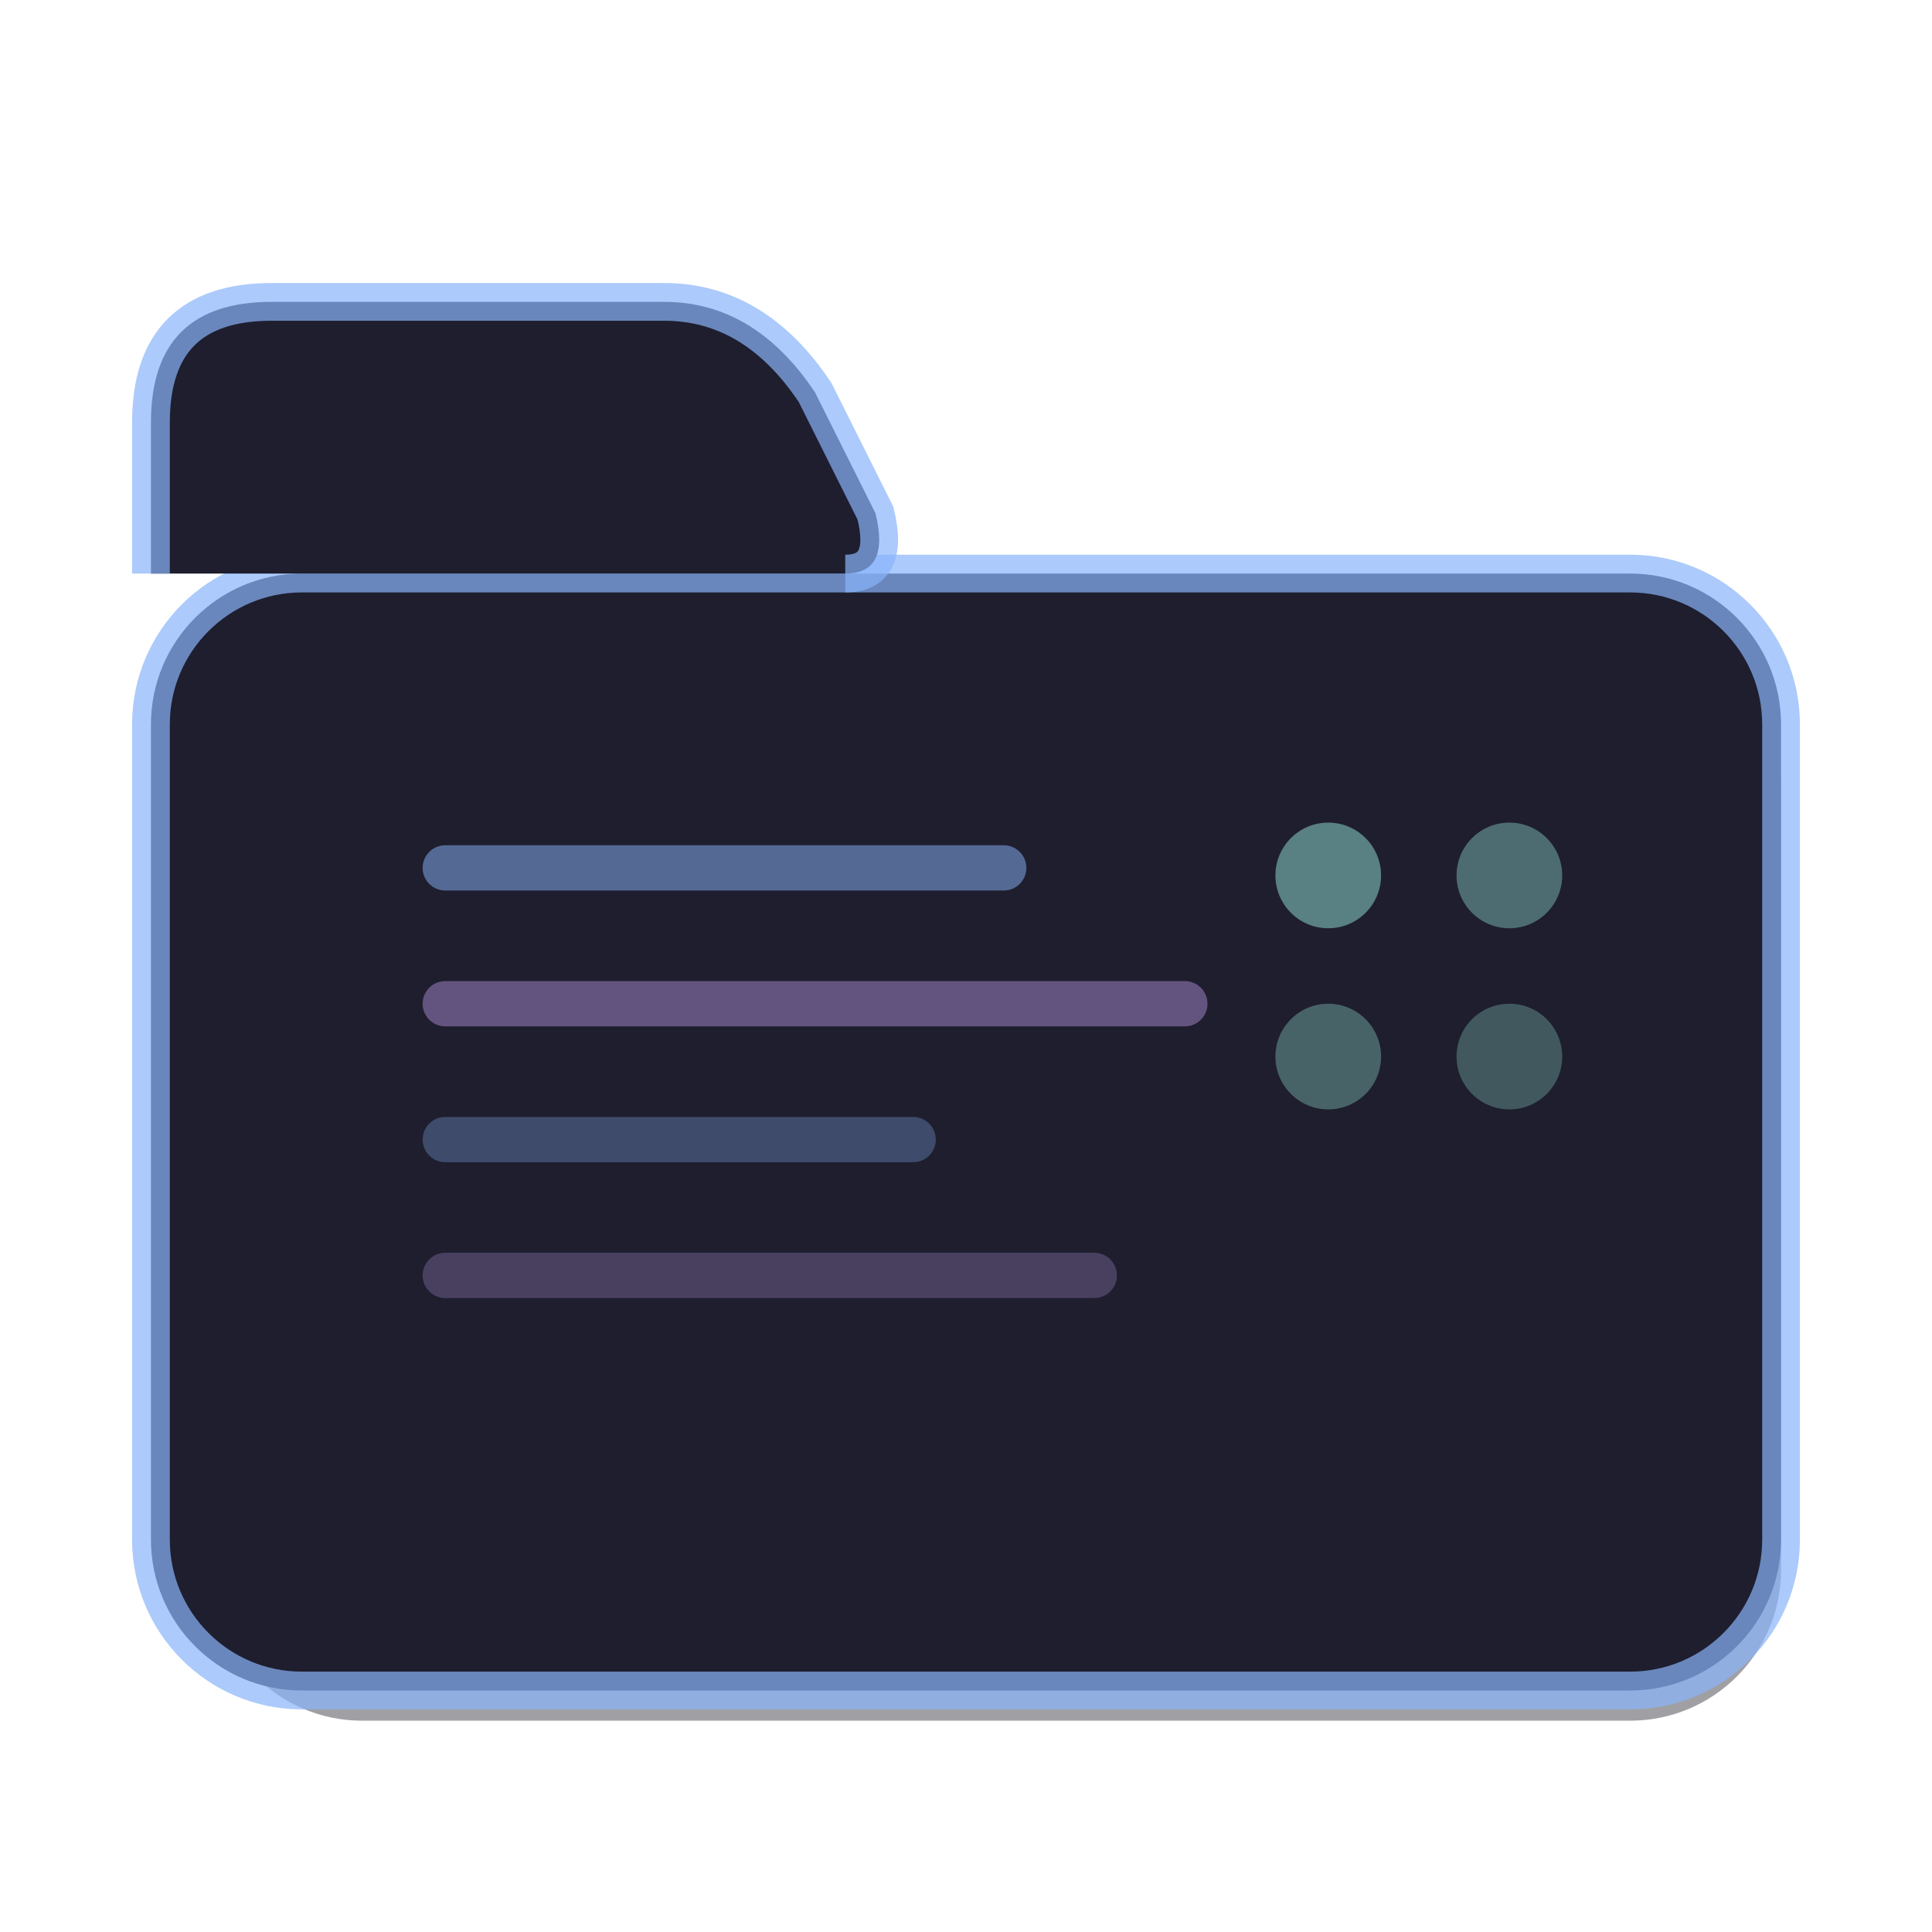
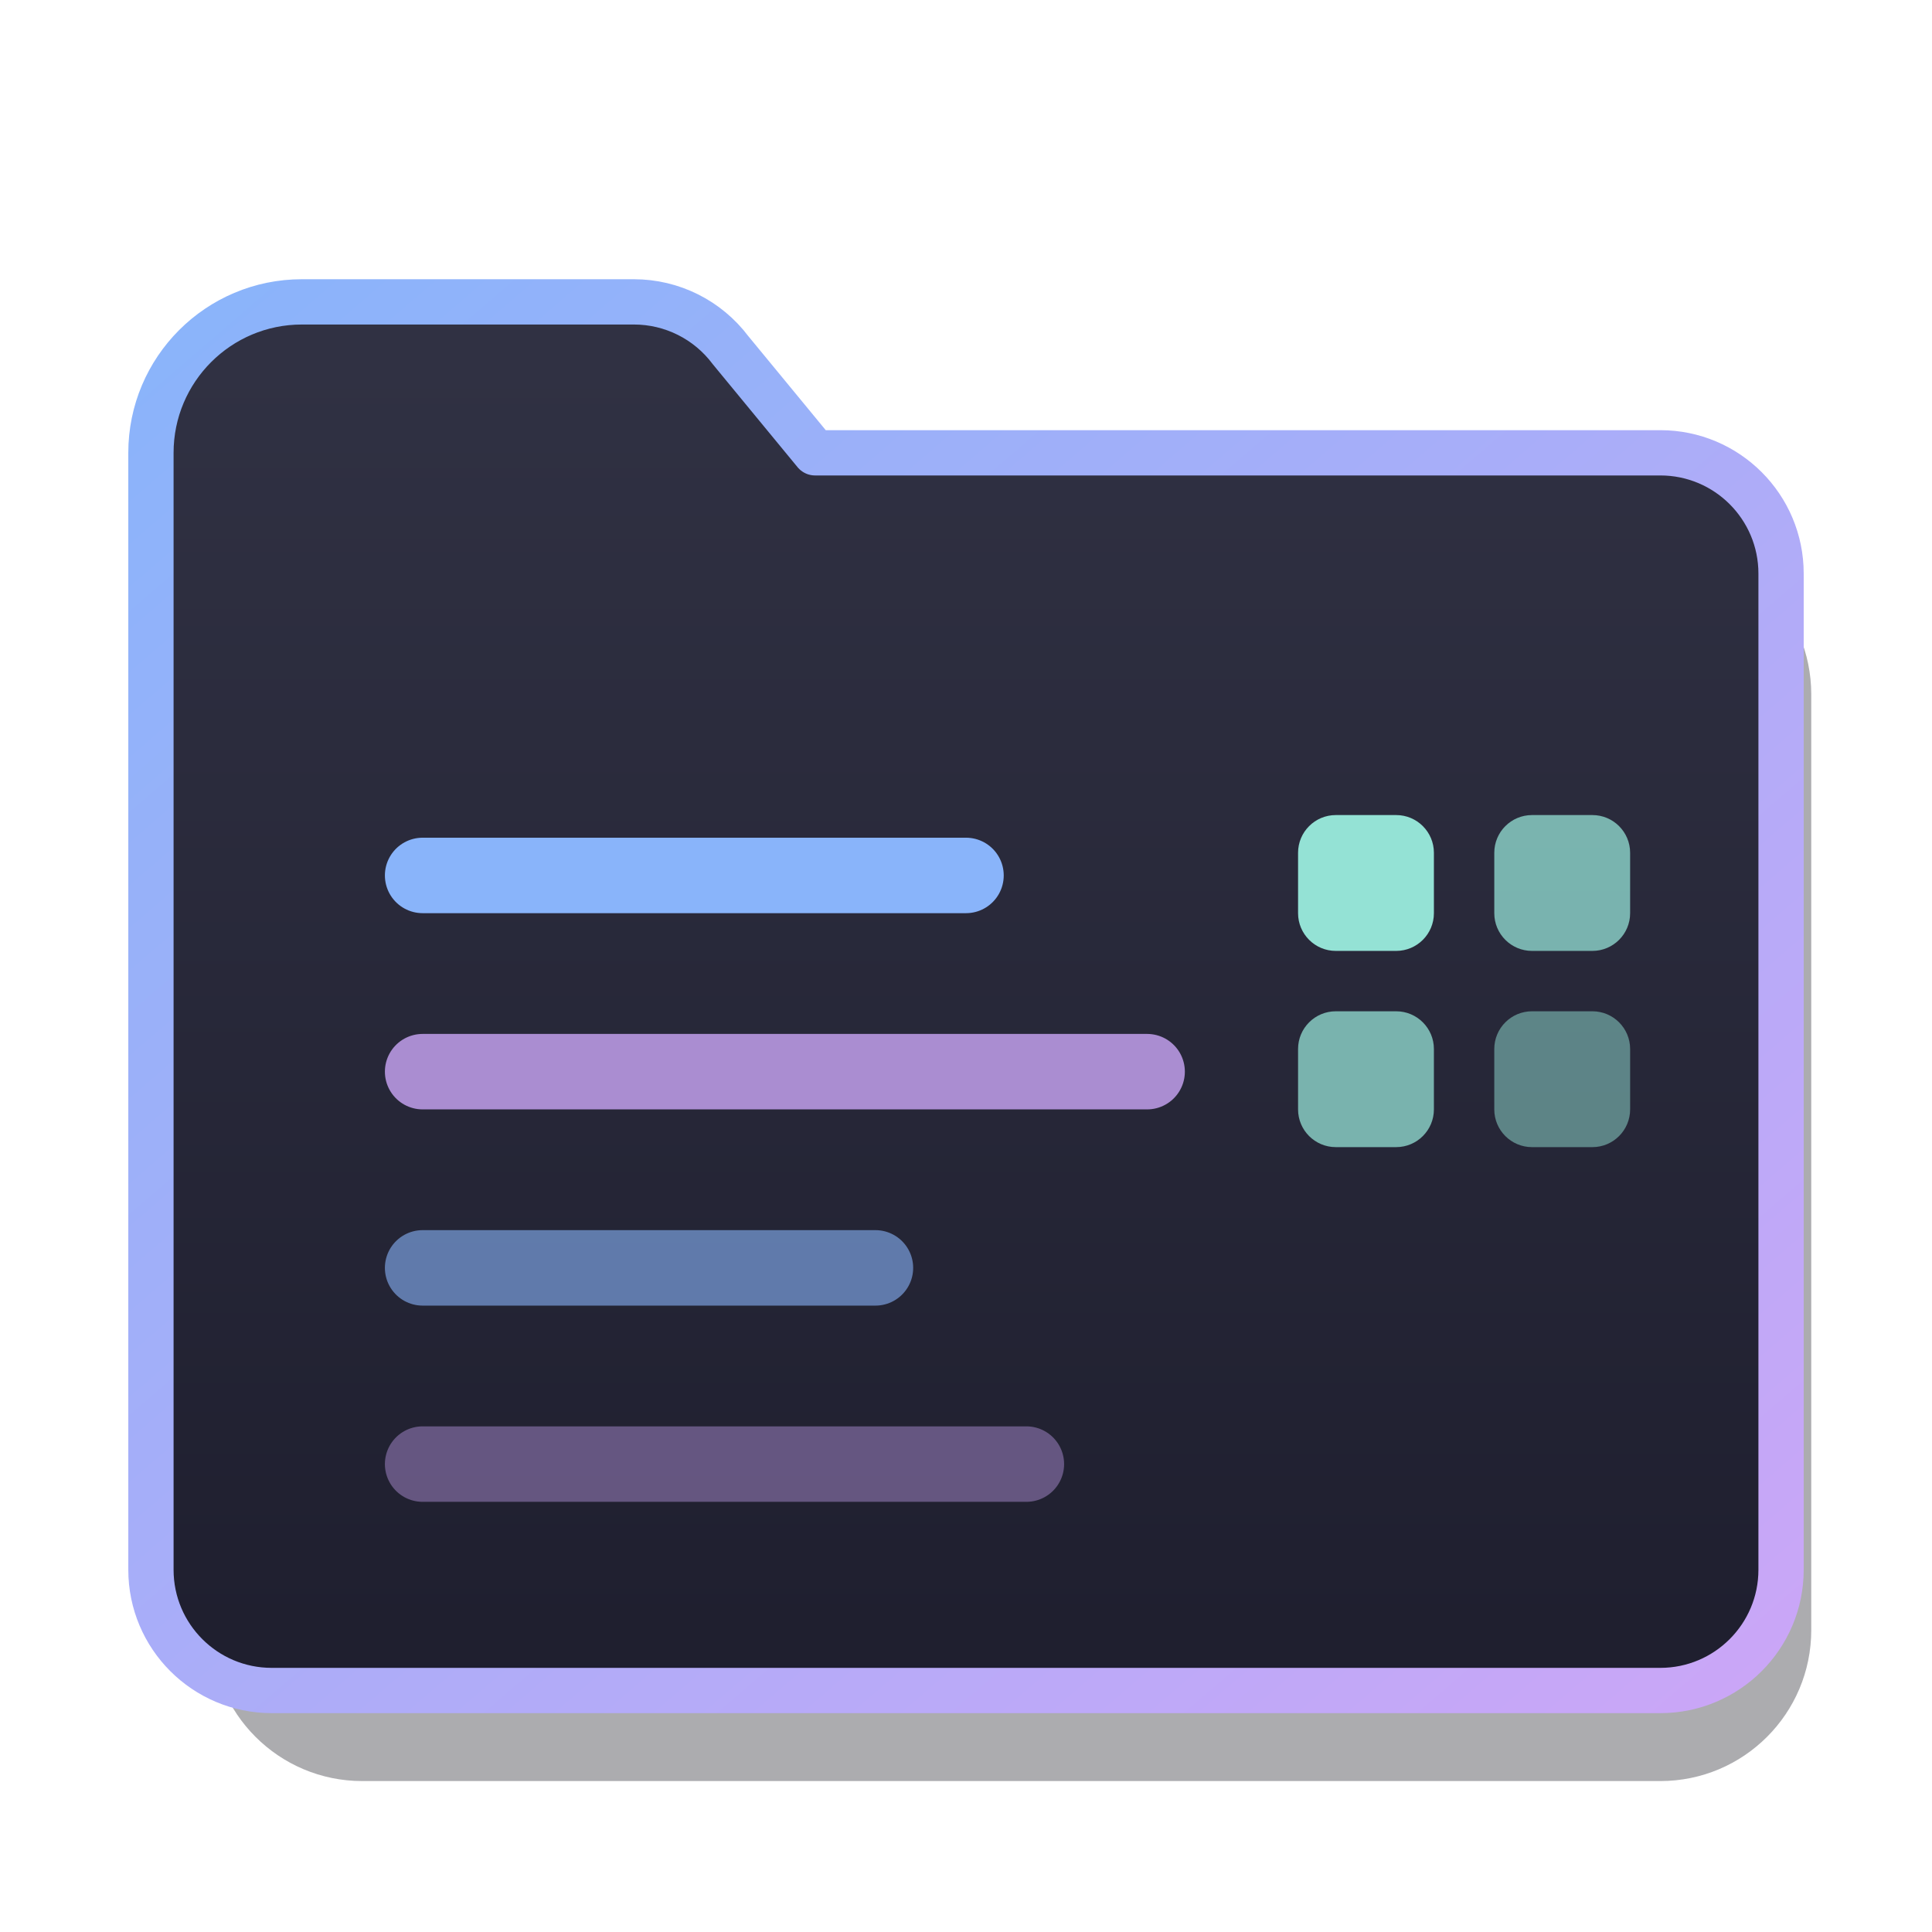
<svg xmlns="http://www.w3.org/2000/svg" viewBox="0 0 128 128" width="128" height="128">
-   <rect x="14" y="42" width="104" height="72" rx="10" ry="10" fill="#11111b" opacity="0.4" />
-   <rect x="10" y="38" width="108" height="74" rx="10" ry="10" fill="#1e1e2e" />
-   <rect x="10" y="38" width="108" height="74" rx="10" ry="10" fill="none" stroke="#89b4fa" stroke-width="2.5" opacity="0.7" />
-   <path d="M10 38 L10 28 Q10 20 18 20 L44 20 Q50 20 54 26 L58 34 Q59 38 56 38 Z" fill="#1e1e2e" />
-   <path d="M10 38 L10 28 Q10 20 18 20 L44 20 Q50 20 54 26 L58 34 Q59 38 56 38" fill="none" stroke="#89b4fa" stroke-width="2.5" opacity="0.7" />
-   <rect x="28" y="56" width="40" height="3" rx="1.5" fill="#89b4fa" opacity="0.5" />
-   <rect x="28" y="65" width="52" height="3" rx="1.5" fill="#cba6f7" opacity="0.4" />
-   <rect x="28" y="74" width="34" height="3" rx="1.5" fill="#89b4fa" opacity="0.3" />
-   <rect x="28" y="83" width="46" height="3" rx="1.5" fill="#cba6f7" opacity="0.25" />
-   <circle cx="88" cy="58" r="3.5" fill="#94e2d5" opacity="0.5" />
-   <circle cx="100" cy="58" r="3.5" fill="#94e2d5" opacity="0.4" />
-   <circle cx="88" cy="70" r="3.5" fill="#94e2d5" opacity="0.35" />
-   <circle cx="100" cy="70" r="3.5" fill="#94e2d5" opacity="0.3" />
+   <defs>
+     <linearGradient id="body" x1="0" y1="0" x2="0" y2="1">
+       <stop offset="0" stop-color="#313244" />
+       <stop offset="1" stop-color="#1e1e2e" />
+     </linearGradient>
+     <linearGradient id="edge" x1="0" y1="0" x2="1" y2="1">
+       <stop offset="0" stop-color="#89b4fa" />
+       <stop offset="1" stop-color="#cba6f7" />
+     </linearGradient>
+   </defs>
+   <path d="M12 32a10 10 0 0 1 10-10h22a8 8 0 0 1 6.4 3.2L56 32h52a10 10 0 0 1 10 10v62a10 10 0 0 1-10 10H22a10 10 0 0 1-10-10z" fill="#11111b" opacity="0.35" transform="translate(2 4)" />
+   <path d="M10 30a10 10 0 0 1 10-10h22a8 8 0 0 1 6.4 3.2L54 30h56a8 8 0 0 1 8 8v66a8 8 0 0 1-8 8H18a8 8 0 0 1-8-8z" fill="url(#body)" stroke="url(#edge)" stroke-width="3" stroke-linejoin="round" />
+   <path d="M11.5 40h105" stroke="url(#edge)" stroke-width="2" opacity="0.35" />
+   <g stroke-linecap="round" stroke-width="5">
+     <path d="M28 58h36" stroke="#89b4fa" />
+     <path d="M28 71h48" stroke="#cba6f7" opacity="0.8" />
+     <path d="M28 84h30" stroke="#89b4fa" opacity="0.6" />
+     <path d="M28 97h40" stroke="#cba6f7" opacity="0.4" />
+   </g>
+   <g fill="#94e2d5">
+     <rect x="86" y="54" width="9" height="9" rx="2.5" />
+     <rect x="99" y="54" width="9" height="9" rx="2.5" opacity="0.75" />
+     <rect x="86" y="67" width="9" height="9" rx="2.5" opacity="0.75" />
+     <rect x="99" y="67" width="9" height="9" rx="2.5" opacity="0.5" />
+   </g>
</svg>
